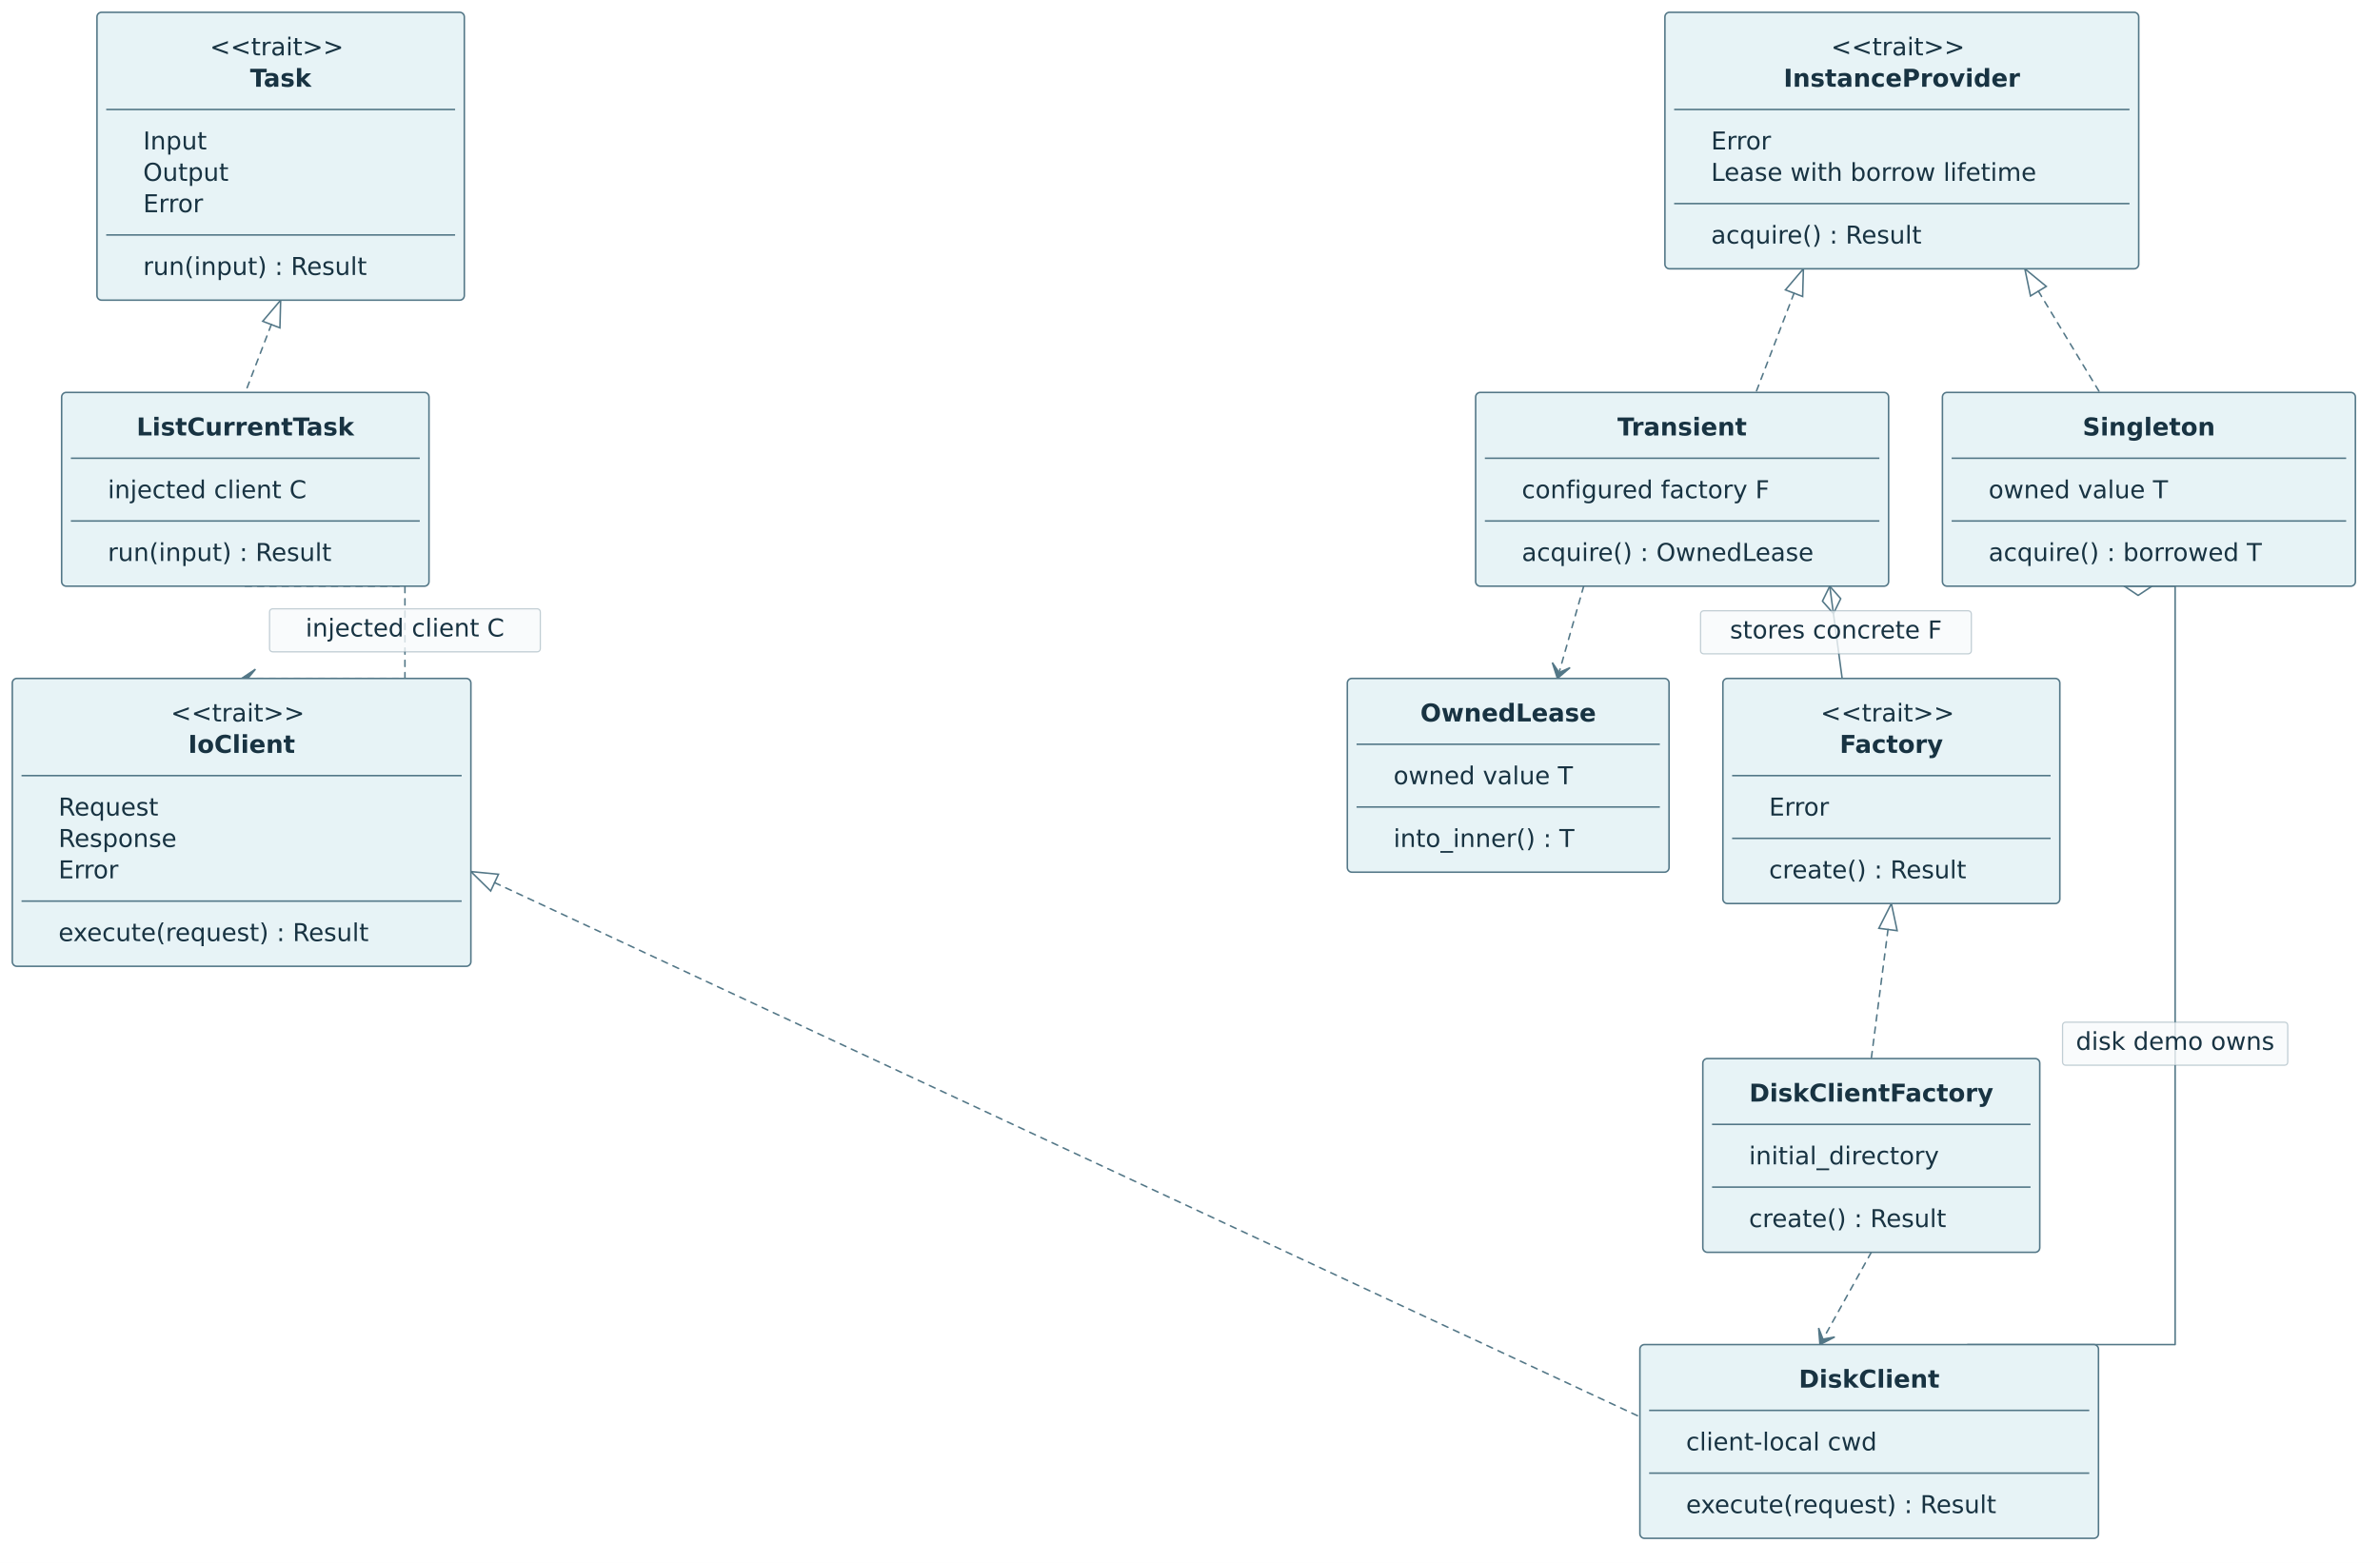
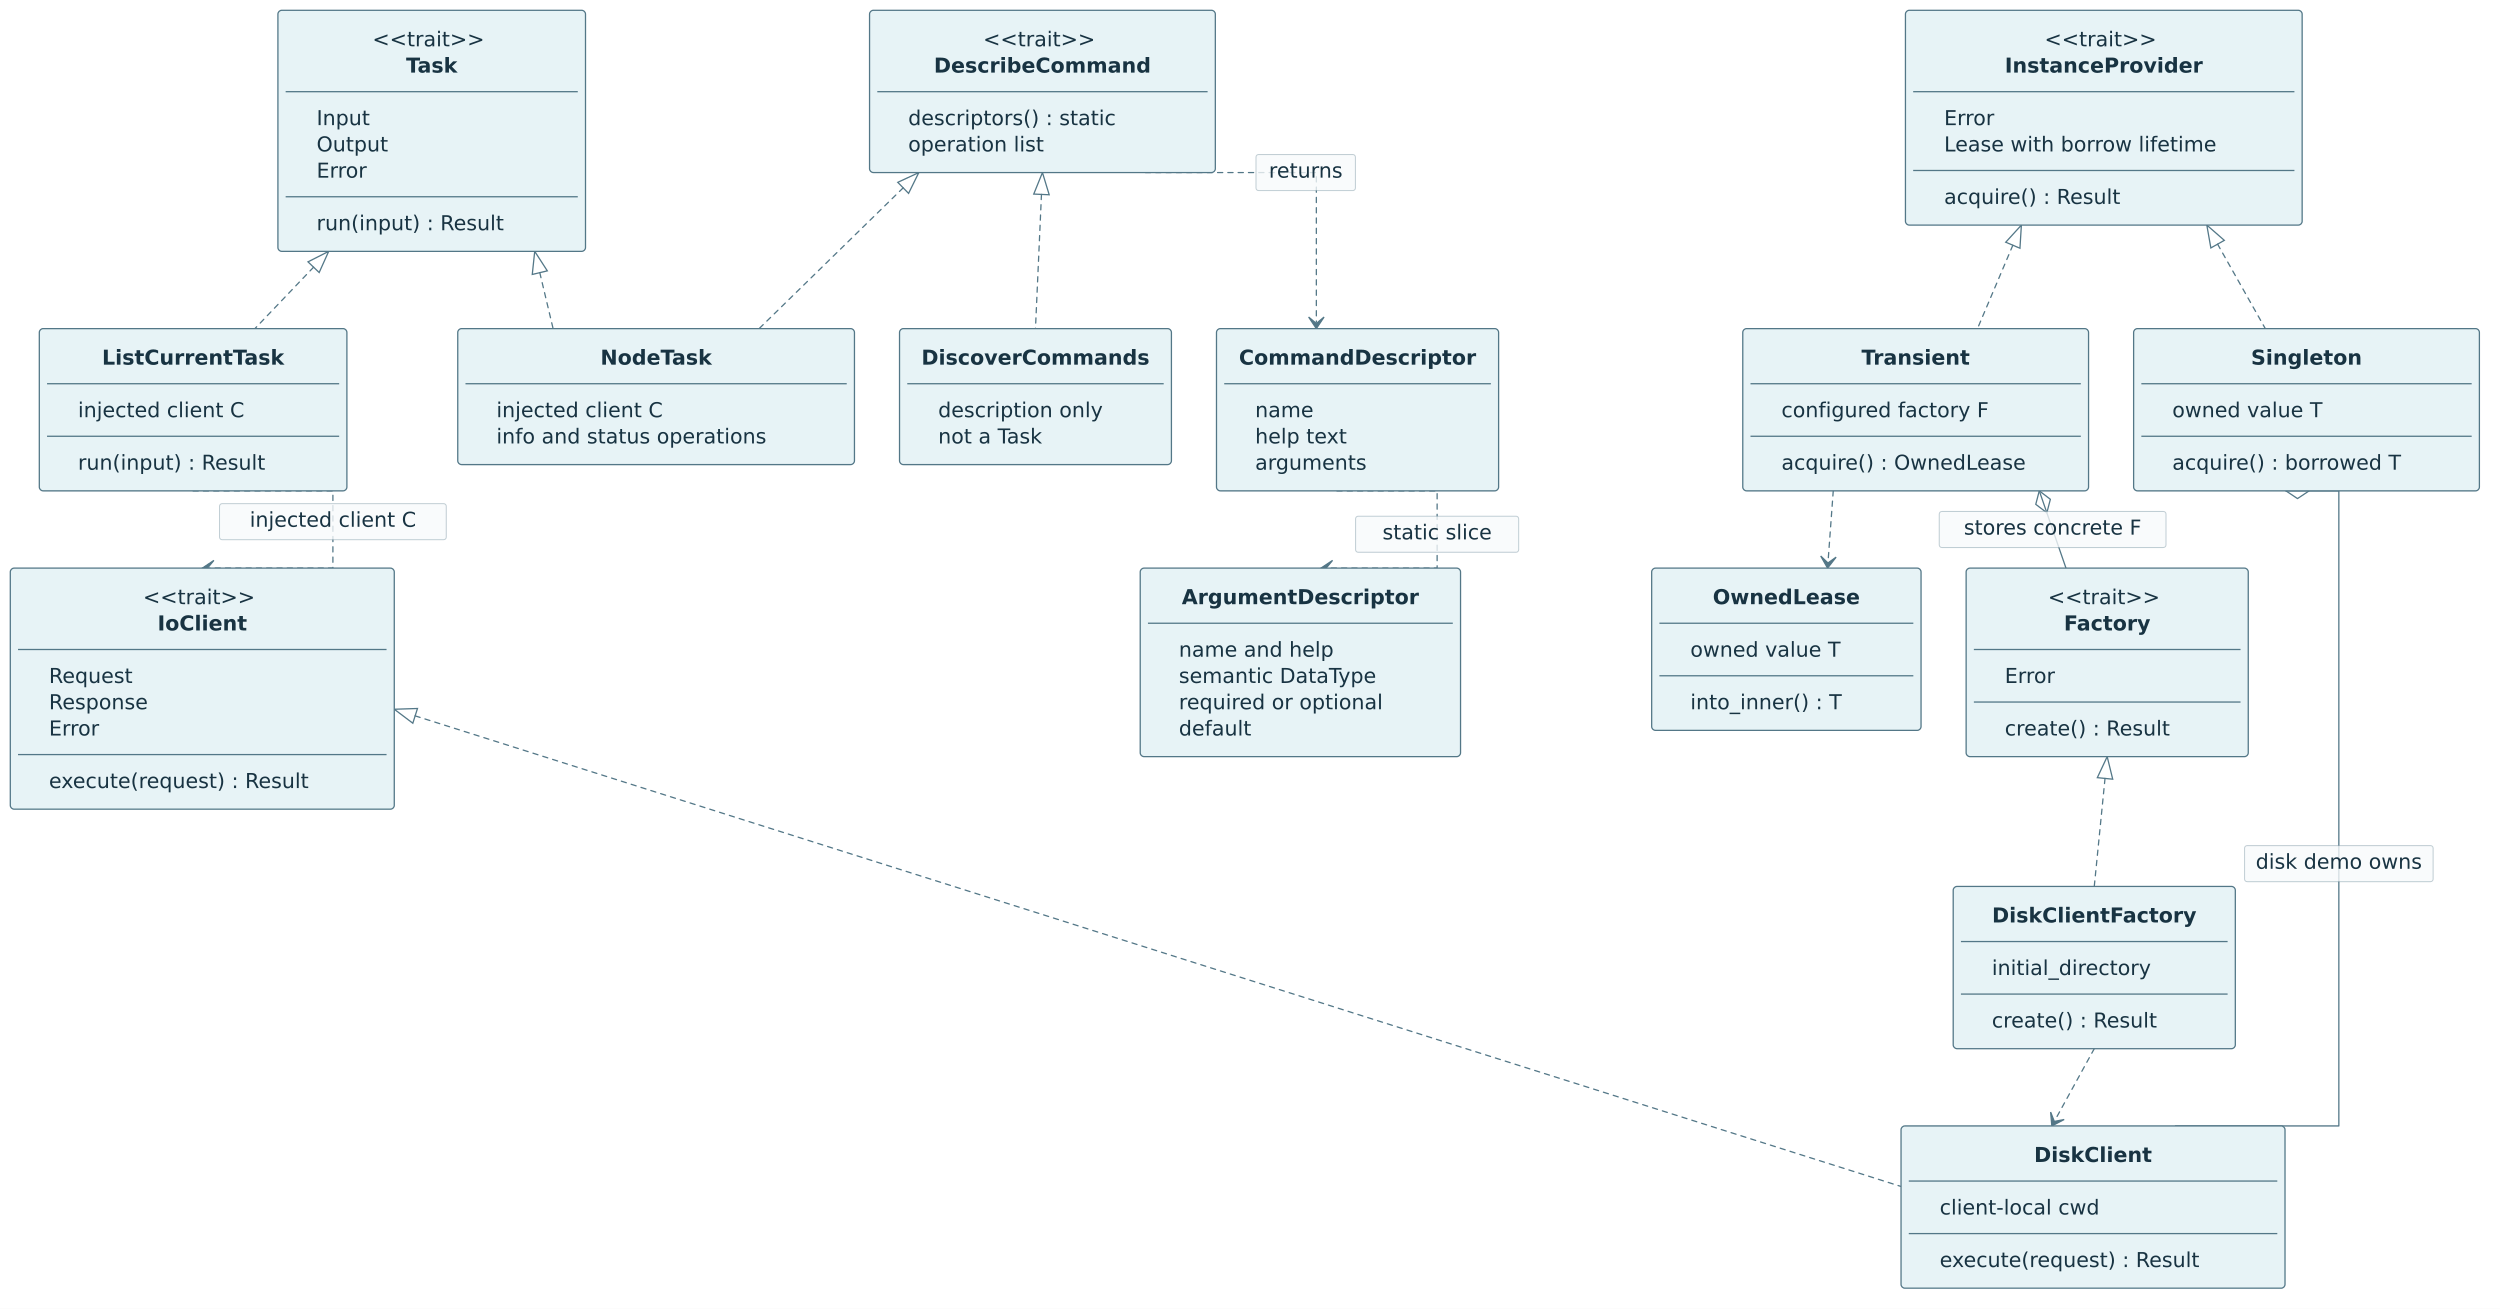
- <svg xmlns="http://www.w3.org/2000/svg" width="1547.579" height="1016.4" viewBox="0 0 1547.579 1016.4">
-   <rect x="0" y="0" width="1547.579" height="1016.4" fill="#ffffff" />
+ <svg xmlns="http://www.w3.org/2000/svg" width="1941.488" height="1016.4" viewBox="0 0 1941.488 1016.4">
+   <rect x="0" y="0" width="1941.488" height="1016.4" fill="#ffffff" />
  <defs>
    <marker id="arrow-0" viewBox="0 0 10 10" refX="5" refY="5" markerUnits="userSpaceOnUse" markerWidth="8" markerHeight="8" orient="auto">
      <path d="M 0 0 L 10 5 L 0 10 z" fill="#537787" stroke="#537787" stroke-width="1" stroke-dasharray="1,0" />
    </marker>
    <marker id="arrow-start-0" viewBox="0 0 10 10" refX="4.5" refY="5" markerUnits="userSpaceOnUse" markerWidth="8" markerHeight="8" orient="auto">
      <path d="M 0 5 L 10 10 L 10 0 z" fill="#537787" stroke="#537787" stroke-width="1" stroke-dasharray="1,0" />
    </marker>
    <marker id="arrow-class-open-0" viewBox="0 0 20 14" refX="1" refY="7" markerUnits="userSpaceOnUse" markerWidth="20" markerHeight="14" orient="auto">
      <path d="M 1 7 L 18 13 V 1 Z" fill="none" stroke="#537787" stroke-width="1" stroke-dasharray="1,0" />
    </marker>
    <marker id="arrow-class-open-start-0" viewBox="0 0 20 14" refX="18" refY="7" markerUnits="userSpaceOnUse" markerWidth="20" markerHeight="14" orient="auto">
      <path d="M 1 7 L 18 13 V 1 Z" fill="none" stroke="#537787" stroke-width="1" stroke-dasharray="1,0" />
    </marker>
    <marker id="arrow-class-dep-0" viewBox="0 0 20 14" refX="13" refY="7" markerUnits="userSpaceOnUse" markerWidth="20" markerHeight="14" orient="auto">
      <path d="M 18 7 L 9 13 L 14 7 L 9 1 Z" fill="#537787" stroke="#537787" stroke-width="1" stroke-dasharray="1,0" />
    </marker>
    <marker id="arrow-class-dep-start-0" viewBox="0 0 20 14" refX="6" refY="7" markerUnits="userSpaceOnUse" markerWidth="20" markerHeight="14" orient="auto">
      <path d="M 5 7 L 9 13 L 1 7 L 9 1 Z" fill="#537787" stroke="#537787" stroke-width="1" stroke-dasharray="1,0" />
    </marker>
  </defs>
-   <path id="edge-0" class="edgePath" data-edge-id="edge-0" d="M 1227.663,604.459 L 1216.796,688.400" fill="none" stroke="#537787" stroke-width="1" marker-start="url(#arrow-class-open-start-0)" stroke-dasharray="4 4" stroke-linecap="round" stroke-linejoin="round" />
-   <path id="edge-1" class="edgePath" data-edge-id="edge-1" d="M 1216.796,814.400 L 1185.859,870.030" fill="none" stroke="#537787" stroke-width="1" marker-end="url(#arrow-class-dep-0)" stroke-dasharray="4 4" stroke-linecap="round" stroke-linejoin="round" />
-   <path id="edge-2" class="edgePath" data-edge-id="edge-2" d="M 1325.448,189.343 L 1365.314,255.200" fill="none" stroke="#537787" stroke-width="1" marker-start="url(#arrow-class-open-start-0)" stroke-dasharray="4 4" stroke-linecap="round" stroke-linejoin="round" />
-   <path id="edge-3" class="edgePath" data-edge-id="edge-3" d="M 1166.553,190.671 L 1141.783,255.200" fill="none" stroke="#537787" stroke-width="1" marker-start="url(#arrow-class-open-start-0)" stroke-dasharray="4 4" stroke-linecap="round" stroke-linejoin="round" />
-   <path id="edge-4" class="edgePath" data-edge-id="edge-4" d="M 1189.783,381.200 L 1197.845,441.200" fill="none" stroke="#537787" stroke-width="1" stroke-linecap="round" stroke-linejoin="round" />
-   <g transform="translate(1189.78 381.20) rotate(82.35)">
+   <path id="edge-0" class="edgePath" data-edge-id="edge-0" d="M 1634.748,604.516 L 1626.399,688.400" fill="none" stroke="#537787" stroke-width="1" marker-start="url(#arrow-class-open-start-0)" stroke-dasharray="4 4" stroke-linecap="round" stroke-linejoin="round" />
+   <path id="edge-1" class="edgePath" data-edge-id="edge-1" d="M 1626.399,814.400 L 1595.846,870.018" fill="none" stroke="#537787" stroke-width="1" marker-end="url(#arrow-class-dep-0)" stroke-dasharray="4 4" stroke-linecap="round" stroke-linejoin="round" />
+   <path id="edge-2" class="edgePath" data-edge-id="edge-2" d="M 1722.161,189.601 L 1759.223,255.200" fill="none" stroke="#537787" stroke-width="1" marker-start="url(#arrow-class-open-start-0)" stroke-dasharray="4 4" stroke-linecap="round" stroke-linejoin="round" />
+   <path id="edge-3" class="edgePath" data-edge-id="edge-3" d="M 1563.160,190.450 L 1535.692,255.200" fill="none" stroke="#537787" stroke-width="1" marker-start="url(#arrow-class-open-start-0)" stroke-dasharray="4 4" stroke-linecap="round" stroke-linejoin="round" />
+   <path id="edge-4" class="edgePath" data-edge-id="edge-4" d="M 1583.692,381.200 L 1604.432,441.200" fill="none" stroke="#537787" stroke-width="1" stroke-linecap="round" stroke-linejoin="round" />
+   <g transform="translate(1583.69 381.20) rotate(70.93)">
    <polygon points="0,0 9,6 18,0 9,-6" fill="none" stroke="#537787" stroke-width="1" stroke-linejoin="round" stroke-linecap="round" />
  </g>
-   <rect data-edge-id="edge-4" data-label-kind="center" x="1105.77" y="397.20" width="176.09" height="28.00" rx="2" ry="2" fill="rgba(248,250,252, 0.92)" fill-opacity="0.85" stroke="#537787" stroke-opacity="0.35" stroke-width="0.8" />
+   <rect data-edge-id="edge-4" data-label-kind="center" x="1506.02" y="397.20" width="176.09" height="28.00" rx="2" ry="2" fill="rgba(248,250,252, 0.92)" fill-opacity="0.85" stroke="#537787" stroke-opacity="0.35" stroke-width="0.8" />
  <g class="edgeLabel" data-edge-id="edge-4" data-label-kind="center">
-     <text x="1193.81" y="415.20" text-anchor="middle" font-family="DejaVu Sans" font-size="16" fill="#183342">
-       <tspan x="1193.81" dy="0.00">stores concrete F</tspan>
-     </text>
-   </g>
-   <path id="edge-5" class="edgePath" data-edge-id="edge-5" d="M 1029.783,381.200 L 1014.066,436.391" fill="none" stroke="#537787" stroke-width="1" marker-end="url(#arrow-class-dep-0)" stroke-dasharray="4 4" stroke-linecap="round" stroke-linejoin="round" />
-   <path id="edge-6" class="edgePath" data-edge-id="edge-6" d="M 321.600,573.987 L 1066.332,921.400" fill="none" stroke="#537787" stroke-width="1" marker-start="url(#arrow-class-open-start-0)" stroke-dasharray="4 4" stroke-linecap="round" stroke-linejoin="round" />
-   <path id="edge-7" class="edgePath" data-edge-id="edge-7" d="M 176.414,211.075 L 159.512,255.200" fill="none" stroke="#537787" stroke-width="1" marker-start="url(#arrow-class-open-start-0)" stroke-dasharray="4 4" stroke-linecap="round" stroke-linejoin="round" />
-   <path id="edge-8" class="edgePath" data-edge-id="edge-8" d="M 159.512,381.200 L 263.305,381.200 L 263.305,441.200 L 162.097,441.200" fill="none" stroke="#537787" stroke-width="1" marker-end="url(#arrow-class-dep-0)" stroke-dasharray="4 4" stroke-linecap="round" stroke-linejoin="round" />
-   <rect data-edge-id="edge-8" data-label-kind="center" x="175.26" y="395.91" width="176.09" height="28.00" rx="2" ry="2" fill="rgba(248,250,252, 0.92)" fill-opacity="0.85" stroke="#537787" stroke-opacity="0.35" stroke-width="0.8" />
+     <text x="1594.06" y="415.20" text-anchor="middle" font-family="DejaVu Sans" font-size="16" fill="#183342">
+       <tspan x="1594.06" dy="0.00">stores concrete F</tspan>
+     </text>
+   </g>
+   <path id="edge-5" class="edgePath" data-edge-id="edge-5" d="M 1423.692,381.200 L 1419.650,436.213" fill="none" stroke="#537787" stroke-width="1" marker-end="url(#arrow-class-dep-0)" stroke-dasharray="4 4" stroke-linecap="round" stroke-linejoin="round" />
+   <path id="edge-6" class="edgePath" data-edge-id="edge-6" d="M 322.401,555.933 L 1476.342,921.400" fill="none" stroke="#537787" stroke-width="1" marker-start="url(#arrow-class-open-start-0)" stroke-dasharray="4 4" stroke-linecap="round" stroke-linejoin="round" />
+   <path id="edge-7" class="edgePath" data-edge-id="edge-7" d="M 243.522,207.494 L 197.964,255.200" fill="none" stroke="#537787" stroke-width="1" marker-start="url(#arrow-class-open-start-0)" stroke-dasharray="4 4" stroke-linecap="round" stroke-linejoin="round" />
+   <path id="edge-8" class="edgePath" data-edge-id="edge-8" d="M 149.964,381.200 L 258.531,381.200 L 258.531,441.200 L 162.097,441.200" fill="none" stroke="#537787" stroke-width="1" marker-end="url(#arrow-class-dep-0)" stroke-dasharray="4 4" stroke-linecap="round" stroke-linejoin="round" />
+   <rect data-edge-id="edge-8" data-label-kind="center" x="170.48" y="391.13" width="176.09" height="28.00" rx="2" ry="2" fill="rgba(248,250,252, 0.92)" fill-opacity="0.85" stroke="#537787" stroke-opacity="0.35" stroke-width="0.8" />
  <g class="edgeLabel" data-edge-id="edge-8" data-label-kind="center">
-     <text x="263.30" y="413.91" text-anchor="middle" font-family="DejaVu Sans" font-size="16" fill="#183342">
-       <tspan x="263.30" dy="0.00">injected client C</tspan>
-     </text>
-   </g>
-   <path id="edge-9" class="edgePath" data-edge-id="edge-9" d="M 1381.314,381.200 L 1414.371,381.200 L 1414.371,874.400 L 1279.429,874.400" fill="none" stroke="#537787" stroke-width="1" stroke-linecap="round" stroke-linejoin="round" />
-   <g transform="translate(1381.31 381.20) rotate(0.00)">
+     <text x="258.53" y="409.13" text-anchor="middle" font-family="DejaVu Sans" font-size="16" fill="#183342">
+       <tspan x="258.53" dy="0.00">injected client C</tspan>
+     </text>
+   </g>
+   <path id="edge-9" class="edgePath" data-edge-id="edge-9" d="M 1775.223,381.200 L 1816.331,381.200 L 1816.331,874.400 L 1689.439,874.400" fill="none" stroke="#537787" stroke-width="1" stroke-linecap="round" stroke-linejoin="round" />
+   <g transform="translate(1775.22 381.20) rotate(0.00)">
    <polygon points="0,0 9,6 18,0 9,-6" fill="none" stroke="#537787" stroke-width="1" stroke-linejoin="round" stroke-linecap="round" />
  </g>
-   <rect data-edge-id="edge-9" data-label-kind="center" x="1341.16" y="664.74" width="146.43" height="28.00" rx="2" ry="2" fill="rgba(248,250,252, 0.92)" fill-opacity="0.85" stroke="#537787" stroke-opacity="0.35" stroke-width="0.8" />
+   <rect data-edge-id="edge-9" data-label-kind="center" x="1743.12" y="656.69" width="146.43" height="28.00" rx="2" ry="2" fill="rgba(248,250,252, 0.92)" fill-opacity="0.85" stroke="#537787" stroke-opacity="0.35" stroke-width="0.8" />
  <g class="edgeLabel" data-edge-id="edge-9" data-label-kind="center">
-     <text x="1414.37" y="682.74" text-anchor="middle" font-family="DejaVu Sans" font-size="16" fill="#183342">
-       <tspan x="1414.37" dy="0.00">disk demo owns</tspan>
-     </text>
-   </g>
-   <rect x="1066.33" y="874.40" width="298.19" height="126.00" rx="3" ry="3" fill="#e7f3f6" stroke="#537787" stroke-width="1" stroke-linejoin="round" stroke-linecap="round" />
-   <line x1="1072.33" y1="917.20" x2="1358.53" y2="917.20" stroke="#537787" stroke-width="1.0" />
-   <line x1="1072.33" y1="958.00" x2="1358.53" y2="958.00" stroke="#537787" stroke-width="1.0" />
-   <text x="1215.43" y="902.40" text-anchor="middle" font-family="DejaVu Sans" font-size="16" fill="#183342">
-     <tspan x="1215.43" dy="0.00" font-weight="600">DiskClient</tspan>
-   </text>
-   <text x="1096.33" y="943.20" text-anchor="start" font-family="DejaVu Sans" font-size="16" fill="#183342">
-     <tspan x="1096.33" dy="0.00">client-local cwd</tspan>
-     <tspan x="1096.33" dy="40.80">execute(request) : Result</tspan>
-   </text>
-   <rect x="1107.25" y="688.40" width="219.09" height="126.00" rx="3" ry="3" fill="#e7f3f6" stroke="#537787" stroke-width="1" stroke-linejoin="round" stroke-linecap="round" />
-   <line x1="1113.25" y1="731.20" x2="1320.34" y2="731.20" stroke="#537787" stroke-width="1.0" />
-   <line x1="1113.25" y1="772.00" x2="1320.34" y2="772.00" stroke="#537787" stroke-width="1.0" />
-   <text x="1216.80" y="716.40" text-anchor="middle" font-family="DejaVu Sans" font-size="16" fill="#183342">
-     <tspan x="1216.80" dy="0.00" font-weight="600">DiskClientFactory</tspan>
-   </text>
-   <text x="1137.25" y="757.20" text-anchor="start" font-family="DejaVu Sans" font-size="16" fill="#183342">
-     <tspan x="1137.25" dy="0.00">initial_directory</tspan>
-     <tspan x="1137.25" dy="40.80">create() : Result</tspan>
-   </text>
-   <rect x="1120.30" y="441.20" width="219.09" height="146.40" rx="3" ry="3" fill="#e7f3f6" stroke="#537787" stroke-width="1" stroke-linejoin="round" stroke-linecap="round" />
-   <line x1="1126.30" y1="504.40" x2="1333.39" y2="504.40" stroke="#537787" stroke-width="1.0" />
-   <line x1="1126.30" y1="545.20" x2="1333.39" y2="545.20" stroke="#537787" stroke-width="1.0" />
-   <text x="1229.85" y="469.20" text-anchor="middle" font-family="DejaVu Sans" font-size="16" fill="#183342">
-     <tspan x="1229.85" dy="0.00">&lt;&lt;trait&gt;&gt;</tspan>
-     <tspan x="1229.85" dy="20.40" font-weight="600">Factory</tspan>
-   </text>
-   <text x="1150.30" y="530.40" text-anchor="start" font-family="DejaVu Sans" font-size="16" fill="#183342">
-     <tspan x="1150.30" dy="0.00">Error</tspan>
-     <tspan x="1150.30" dy="40.80">create() : Result</tspan>
-   </text>
-   <rect x="1082.60" y="8.00" width="308.08" height="166.80" rx="3" ry="3" fill="#e7f3f6" stroke="#537787" stroke-width="1" stroke-linejoin="round" stroke-linecap="round" />
-   <line x1="1088.60" y1="71.20" x2="1384.69" y2="71.20" stroke="#537787" stroke-width="1.0" />
-   <line x1="1088.60" y1="132.40" x2="1384.69" y2="132.40" stroke="#537787" stroke-width="1.0" />
-   <text x="1236.65" y="36.00" text-anchor="middle" font-family="DejaVu Sans" font-size="16" fill="#183342">
-     <tspan x="1236.65" dy="0.00">&lt;&lt;trait&gt;&gt;</tspan>
-     <tspan x="1236.65" dy="20.40" font-weight="600">InstanceProvider</tspan>
-   </text>
-   <text x="1112.60" y="97.20" text-anchor="start" font-family="DejaVu Sans" font-size="16" fill="#183342">
-     <tspan x="1112.60" dy="0.00">Error</tspan>
-     <tspan x="1112.60" dy="20.40">Lease with borrow lifetime</tspan>
-     <tspan x="1112.60" dy="40.80">acquire() : Result</tspan>
+     <text x="1816.33" y="674.69" text-anchor="middle" font-family="DejaVu Sans" font-size="16" fill="#183342">
+       <tspan x="1816.33" dy="0.00">disk demo owns</tspan>
+     </text>
+   </g>
+   <path id="edge-10" class="edgePath" data-edge-id="edge-10" d="M 419.196,211.739 L 429.532,255.200" fill="none" stroke="#537787" stroke-width="1" marker-start="url(#arrow-class-open-start-0)" stroke-dasharray="4 4" stroke-linecap="round" stroke-linejoin="round" />
+   <path id="edge-11" class="edgePath" data-edge-id="edge-11" d="M 701.396,145.882 L 589.532,255.200" fill="none" stroke="#537787" stroke-width="1" marker-start="url(#arrow-class-open-start-0)" stroke-dasharray="4 4" stroke-linecap="round" stroke-linejoin="round" />
+   <path id="edge-12" class="edgePath" data-edge-id="edge-12" d="M 808.797,150.983 L 804.147,255.200" fill="none" stroke="#537787" stroke-width="1" marker-start="url(#arrow-class-open-start-0)" stroke-dasharray="4 4" stroke-linecap="round" stroke-linejoin="round" />
+   <path id="edge-13" class="edgePath" data-edge-id="edge-13" d="M 889.555,134.000 L 1022.267,134.000 L 1022.267,250.200" fill="none" stroke="#537787" stroke-width="1" marker-end="url(#arrow-class-dep-0)" stroke-dasharray="4 4" stroke-linecap="round" stroke-linejoin="round" />
+   <rect data-edge-id="edge-13" data-label-kind="center" x="975.40" y="120.00" width="77.21" height="28.00" rx="2" ry="2" fill="rgba(248,250,252, 0.92)" fill-opacity="0.85" stroke="#537787" stroke-opacity="0.35" stroke-width="0.8" />
+   <g class="edgeLabel" data-edge-id="edge-13" data-label-kind="center">
+     <text x="1014.01" y="138.00" text-anchor="middle" font-family="DejaVu Sans" font-size="16" fill="#183342">
+       <tspan x="1014.01" dy="0.00">returns</tspan>
+     </text>
+   </g>
+   <path id="edge-14" class="edgePath" data-edge-id="edge-14" d="M 1038.267,381.200 L 1116.065,381.200 L 1116.065,441.200 L 1030.863,441.200" fill="none" stroke="#537787" stroke-width="1" marker-end="url(#arrow-class-dep-0)" stroke-dasharray="4 4" stroke-linecap="round" stroke-linejoin="round" />
+   <rect data-edge-id="edge-14" data-label-kind="center" x="1052.74" y="400.90" width="126.65" height="28.00" rx="2" ry="2" fill="rgba(248,250,252, 0.92)" fill-opacity="0.85" stroke="#537787" stroke-opacity="0.35" stroke-width="0.8" />
+   <g class="edgeLabel" data-edge-id="edge-14" data-label-kind="center">
+     <text x="1116.07" y="418.90" text-anchor="middle" font-family="DejaVu Sans" font-size="16" fill="#183342">
+       <tspan x="1116.07" dy="0.00">static slice</tspan>
+     </text>
+   </g>
+   <rect x="885.49" y="441.20" width="248.76" height="146.40" rx="3" ry="3" fill="#e7f3f6" stroke="#537787" stroke-width="1" stroke-linejoin="round" stroke-linecap="round" />
+   <line x1="891.49" y1="484.00" x2="1128.24" y2="484.00" stroke="#537787" stroke-width="1.0" />
+   <text x="1009.86" y="469.20" text-anchor="middle" font-family="DejaVu Sans" font-size="16" fill="#183342">
+     <tspan x="1009.86" dy="0.00" font-weight="600">ArgumentDescriptor</tspan>
+   </text>
+   <text x="915.49" y="510.00" text-anchor="start" font-family="DejaVu Sans" font-size="16" fill="#183342">
+     <tspan x="915.49" dy="0.00">name and help</tspan>
+     <tspan x="915.49" dy="20.40">semantic DataType</tspan>
+     <tspan x="915.49" dy="20.40">required or optional</tspan>
+     <tspan x="915.49" dy="20.40">default</tspan>
+   </text>
+   <rect x="944.72" y="255.20" width="219.09" height="126.00" rx="3" ry="3" fill="#e7f3f6" stroke="#537787" stroke-width="1" stroke-linejoin="round" stroke-linecap="round" />
+   <line x1="950.72" y1="298.00" x2="1157.81" y2="298.00" stroke="#537787" stroke-width="1.0" />
+   <text x="1054.27" y="283.20" text-anchor="middle" font-family="DejaVu Sans" font-size="16" fill="#183342">
+     <tspan x="1054.27" dy="0.00" font-weight="600">CommandDescriptor</tspan>
+   </text>
+   <text x="974.72" y="324.00" text-anchor="start" font-family="DejaVu Sans" font-size="16" fill="#183342">
+     <tspan x="974.72" dy="0.00">name</tspan>
+     <tspan x="974.72" dy="20.40">help text</tspan>
+     <tspan x="974.72" dy="20.40">arguments</tspan>
+   </text>
+   <rect x="675.29" y="8.00" width="268.53" height="126.00" rx="3" ry="3" fill="#e7f3f6" stroke="#537787" stroke-width="1" stroke-linejoin="round" stroke-linecap="round" />
+   <line x1="681.29" y1="71.20" x2="937.82" y2="71.20" stroke="#537787" stroke-width="1.0" />
+   <text x="809.55" y="36.00" text-anchor="middle" font-family="DejaVu Sans" font-size="16" fill="#183342">
+     <tspan x="809.55" dy="0.00">&lt;&lt;trait&gt;&gt;</tspan>
+     <tspan x="809.55" dy="20.40" font-weight="600">DescribeCommand</tspan>
+   </text>
+   <text x="705.29" y="97.20" text-anchor="start" font-family="DejaVu Sans" font-size="16" fill="#183342">
+     <tspan x="705.29" dy="0.00">descriptors() : static</tspan>
+     <tspan x="705.29" dy="20.40">operation list</tspan>
+   </text>
+   <rect x="698.57" y="255.20" width="211.15" height="105.60" rx="3" ry="3" fill="#e7f3f6" stroke="#537787" stroke-width="1" stroke-linejoin="round" stroke-linecap="round" />
+   <line x1="704.57" y1="298.00" x2="903.72" y2="298.00" stroke="#537787" stroke-width="1.0" />
+   <text x="804.15" y="283.20" text-anchor="middle" font-family="DejaVu Sans" font-size="16" fill="#183342">
+     <tspan x="804.15" dy="0.00" font-weight="600">DiscoverCommands</tspan>
+   </text>
+   <text x="728.57" y="324.00" text-anchor="start" font-family="DejaVu Sans" font-size="16" fill="#183342">
+     <tspan x="728.57" dy="0.00">description only</tspan>
+     <tspan x="728.57" dy="20.40">not a Task</tspan>
+   </text>
+   <rect x="1476.34" y="874.40" width="298.19" height="126.00" rx="3" ry="3" fill="#e7f3f6" stroke="#537787" stroke-width="1" stroke-linejoin="round" stroke-linecap="round" />
+   <line x1="1482.34" y1="917.20" x2="1768.54" y2="917.20" stroke="#537787" stroke-width="1.0" />
+   <line x1="1482.34" y1="958.00" x2="1768.54" y2="958.00" stroke="#537787" stroke-width="1.0" />
+   <text x="1625.44" y="902.40" text-anchor="middle" font-family="DejaVu Sans" font-size="16" fill="#183342">
+     <tspan x="1625.44" dy="0.00" font-weight="600">DiskClient</tspan>
+   </text>
+   <text x="1506.34" y="943.20" text-anchor="start" font-family="DejaVu Sans" font-size="16" fill="#183342">
+     <tspan x="1506.34" dy="0.00">client-local cwd</tspan>
+     <tspan x="1506.34" dy="40.80">execute(request) : Result</tspan>
+   </text>
+   <rect x="1516.85" y="688.40" width="219.09" height="126.00" rx="3" ry="3" fill="#e7f3f6" stroke="#537787" stroke-width="1" stroke-linejoin="round" stroke-linecap="round" />
+   <line x1="1522.85" y1="731.20" x2="1729.95" y2="731.20" stroke="#537787" stroke-width="1.0" />
+   <line x1="1522.85" y1="772.00" x2="1729.95" y2="772.00" stroke="#537787" stroke-width="1.0" />
+   <text x="1626.40" y="716.40" text-anchor="middle" font-family="DejaVu Sans" font-size="16" fill="#183342">
+     <tspan x="1626.40" dy="0.00" font-weight="600">DiskClientFactory</tspan>
+   </text>
+   <text x="1546.85" y="757.20" text-anchor="start" font-family="DejaVu Sans" font-size="16" fill="#183342">
+     <tspan x="1546.85" dy="0.00">initial_directory</tspan>
+     <tspan x="1546.85" dy="40.80">create() : Result</tspan>
+   </text>
+   <rect x="1526.89" y="441.20" width="219.09" height="146.40" rx="3" ry="3" fill="#e7f3f6" stroke="#537787" stroke-width="1" stroke-linejoin="round" stroke-linecap="round" />
+   <line x1="1532.89" y1="504.40" x2="1739.98" y2="504.40" stroke="#537787" stroke-width="1.0" />
+   <line x1="1532.89" y1="545.20" x2="1739.98" y2="545.20" stroke="#537787" stroke-width="1.0" />
+   <text x="1636.43" y="469.20" text-anchor="middle" font-family="DejaVu Sans" font-size="16" fill="#183342">
+     <tspan x="1636.43" dy="0.00">&lt;&lt;trait&gt;&gt;</tspan>
+     <tspan x="1636.43" dy="20.40" font-weight="600">Factory</tspan>
+   </text>
+   <text x="1556.89" y="530.40" text-anchor="start" font-family="DejaVu Sans" font-size="16" fill="#183342">
+     <tspan x="1556.89" dy="0.00">Error</tspan>
+     <tspan x="1556.89" dy="40.80">create() : Result</tspan>
+   </text>
+   <rect x="1479.76" y="8.00" width="308.08" height="166.80" rx="3" ry="3" fill="#e7f3f6" stroke="#537787" stroke-width="1" stroke-linejoin="round" stroke-linecap="round" />
+   <line x1="1485.76" y1="71.20" x2="1781.84" y2="71.20" stroke="#537787" stroke-width="1.0" />
+   <line x1="1485.76" y1="132.40" x2="1781.84" y2="132.40" stroke="#537787" stroke-width="1.0" />
+   <text x="1633.80" y="36.00" text-anchor="middle" font-family="DejaVu Sans" font-size="16" fill="#183342">
+     <tspan x="1633.80" dy="0.00">&lt;&lt;trait&gt;&gt;</tspan>
+     <tspan x="1633.80" dy="20.40" font-weight="600">InstanceProvider</tspan>
+   </text>
+   <text x="1509.76" y="97.20" text-anchor="start" font-family="DejaVu Sans" font-size="16" fill="#183342">
+     <tspan x="1509.76" dy="0.00">Error</tspan>
+     <tspan x="1509.76" dy="20.40">Lease with borrow lifetime</tspan>
+     <tspan x="1509.76" dy="40.80">acquire() : Result</tspan>
  </text>
  <rect x="8.00" y="441.20" width="298.19" height="187.20" rx="3" ry="3" fill="#e7f3f6" stroke="#537787" stroke-width="1" stroke-linejoin="round" stroke-linecap="round" />
  <line x1="14.00" y1="504.40" x2="300.19" y2="504.40" stroke="#537787" stroke-width="1.0" />
  <line x1="14.00" y1="586.00" x2="300.19" y2="586.00" stroke="#537787" stroke-width="1.0" />
  <text x="157.10" y="469.20" text-anchor="middle" font-family="DejaVu Sans" font-size="16" fill="#183342">
    <tspan x="157.10" dy="0.00">&lt;&lt;trait&gt;&gt;</tspan>
    <tspan x="157.10" dy="20.40" font-weight="600">IoClient</tspan>
  </text>
  <text x="38.00" y="530.40" text-anchor="start" font-family="DejaVu Sans" font-size="16" fill="#183342">
    <tspan x="38.00" dy="0.00">Request</tspan>
    <tspan x="38.00" dy="20.40">Response</tspan>
    <tspan x="38.00" dy="20.40">Error</tspan>
    <tspan x="38.00" dy="40.80">execute(request) : Result</tspan>
  </text>
-   <rect x="40.08" y="255.20" width="238.87" height="126.00" rx="3" ry="3" fill="#e7f3f6" stroke="#537787" stroke-width="1" stroke-linejoin="round" stroke-linecap="round" />
-   <line x1="46.08" y1="298.00" x2="272.95" y2="298.00" stroke="#537787" stroke-width="1.0" />
-   <line x1="46.08" y1="338.80" x2="272.95" y2="338.80" stroke="#537787" stroke-width="1.0" />
-   <text x="159.51" y="283.20" text-anchor="middle" font-family="DejaVu Sans" font-size="16" fill="#183342">
-     <tspan x="159.51" dy="0.00" font-weight="600">ListCurrentTask</tspan>
-   </text>
-   <text x="70.08" y="324.00" text-anchor="start" font-family="DejaVu Sans" font-size="16" fill="#183342">
-     <tspan x="70.08" dy="0.00">injected client C</tspan>
-     <tspan x="70.08" dy="40.80">run(input) : Result</tspan>
-   </text>
-   <rect x="876.09" y="441.20" width="209.20" height="126.00" rx="3" ry="3" fill="#e7f3f6" stroke="#537787" stroke-width="1" stroke-linejoin="round" stroke-linecap="round" />
-   <line x1="882.09" y1="484.00" x2="1079.30" y2="484.00" stroke="#537787" stroke-width="1.0" />
-   <line x1="882.09" y1="524.80" x2="1079.30" y2="524.80" stroke="#537787" stroke-width="1.0" />
-   <text x="980.70" y="469.20" text-anchor="middle" font-family="DejaVu Sans" font-size="16" fill="#183342">
-     <tspan x="980.70" dy="0.00" font-weight="600">OwnedLease</tspan>
-   </text>
-   <text x="906.09" y="510.00" text-anchor="start" font-family="DejaVu Sans" font-size="16" fill="#183342">
-     <tspan x="906.09" dy="0.00">owned value T</tspan>
-     <tspan x="906.09" dy="40.80">into_inner() : T</tspan>
-   </text>
-   <rect x="1263.05" y="255.20" width="268.53" height="126.00" rx="3" ry="3" fill="#e7f3f6" stroke="#537787" stroke-width="1" stroke-linejoin="round" stroke-linecap="round" />
-   <line x1="1269.05" y1="298.00" x2="1525.58" y2="298.00" stroke="#537787" stroke-width="1.0" />
-   <line x1="1269.05" y1="338.80" x2="1525.58" y2="338.80" stroke="#537787" stroke-width="1.0" />
-   <text x="1397.31" y="283.20" text-anchor="middle" font-family="DejaVu Sans" font-size="16" fill="#183342">
-     <tspan x="1397.31" dy="0.00" font-weight="600">Singleton</tspan>
-   </text>
-   <text x="1293.05" y="324.00" text-anchor="start" font-family="DejaVu Sans" font-size="16" fill="#183342">
-     <tspan x="1293.05" dy="0.00">owned value T</tspan>
-     <tspan x="1293.05" dy="40.80">acquire() : borrowed T</tspan>
-   </text>
-   <rect x="63.06" y="8.00" width="238.87" height="187.20" rx="3" ry="3" fill="#e7f3f6" stroke="#537787" stroke-width="1" stroke-linejoin="round" stroke-linecap="round" />
-   <line x1="69.06" y1="71.20" x2="295.93" y2="71.20" stroke="#537787" stroke-width="1.0" />
-   <line x1="69.06" y1="152.80" x2="295.93" y2="152.80" stroke="#537787" stroke-width="1.0" />
-   <text x="182.50" y="36.00" text-anchor="middle" font-family="DejaVu Sans" font-size="16" fill="#183342">
-     <tspan x="182.50" dy="0.00">&lt;&lt;trait&gt;&gt;</tspan>
-     <tspan x="182.50" dy="20.40" font-weight="600">Task</tspan>
-   </text>
-   <text x="93.06" y="97.20" text-anchor="start" font-family="DejaVu Sans" font-size="16" fill="#183342">
-     <tspan x="93.06" dy="0.00">Input</tspan>
-     <tspan x="93.06" dy="20.40">Output</tspan>
-     <tspan x="93.06" dy="20.40">Error</tspan>
-     <tspan x="93.06" dy="40.80">run(input) : Result</tspan>
-   </text>
-   <rect x="959.52" y="255.20" width="268.53" height="126.00" rx="3" ry="3" fill="#e7f3f6" stroke="#537787" stroke-width="1" stroke-linejoin="round" stroke-linecap="round" />
-   <line x1="965.52" y1="298.00" x2="1222.05" y2="298.00" stroke="#537787" stroke-width="1.0" />
-   <line x1="965.52" y1="338.80" x2="1222.05" y2="338.80" stroke="#537787" stroke-width="1.0" />
-   <text x="1093.78" y="283.20" text-anchor="middle" font-family="DejaVu Sans" font-size="16" fill="#183342">
-     <tspan x="1093.78" dy="0.00" font-weight="600">Transient</tspan>
-   </text>
-   <text x="989.52" y="324.00" text-anchor="start" font-family="DejaVu Sans" font-size="16" fill="#183342">
-     <tspan x="989.52" dy="0.00">configured factory F</tspan>
-     <tspan x="989.52" dy="40.80">acquire() : OwnedLease</tspan>
+   <rect x="30.53" y="255.20" width="238.87" height="126.00" rx="3" ry="3" fill="#e7f3f6" stroke="#537787" stroke-width="1" stroke-linejoin="round" stroke-linecap="round" />
+   <line x1="36.53" y1="298.00" x2="263.40" y2="298.00" stroke="#537787" stroke-width="1.0" />
+   <line x1="36.53" y1="338.80" x2="263.40" y2="338.80" stroke="#537787" stroke-width="1.0" />
+   <text x="149.96" y="283.20" text-anchor="middle" font-family="DejaVu Sans" font-size="16" fill="#183342">
+     <tspan x="149.96" dy="0.00" font-weight="600">ListCurrentTask</tspan>
+   </text>
+   <text x="60.53" y="324.00" text-anchor="start" font-family="DejaVu Sans" font-size="16" fill="#183342">
+     <tspan x="60.53" dy="0.00">injected client C</tspan>
+     <tspan x="60.53" dy="40.80">run(input) : Result</tspan>
+   </text>
+   <rect x="355.49" y="255.20" width="308.08" height="105.60" rx="3" ry="3" fill="#e7f3f6" stroke="#537787" stroke-width="1" stroke-linejoin="round" stroke-linecap="round" />
+   <line x1="361.49" y1="298.00" x2="657.57" y2="298.00" stroke="#537787" stroke-width="1.0" />
+   <text x="509.53" y="283.20" text-anchor="middle" font-family="DejaVu Sans" font-size="16" fill="#183342">
+     <tspan x="509.53" dy="0.00" font-weight="600">NodeTask</tspan>
+   </text>
+   <text x="385.49" y="324.00" text-anchor="start" font-family="DejaVu Sans" font-size="16" fill="#183342">
+     <tspan x="385.49" dy="0.00">injected client C</tspan>
+     <tspan x="385.49" dy="20.40">info and status operations</tspan>
+   </text>
+   <rect x="1282.68" y="441.20" width="209.20" height="126.00" rx="3" ry="3" fill="#e7f3f6" stroke="#537787" stroke-width="1" stroke-linejoin="round" stroke-linecap="round" />
+   <line x1="1288.68" y1="484.00" x2="1485.89" y2="484.00" stroke="#537787" stroke-width="1.0" />
+   <line x1="1288.68" y1="524.80" x2="1485.89" y2="524.80" stroke="#537787" stroke-width="1.0" />
+   <text x="1387.28" y="469.20" text-anchor="middle" font-family="DejaVu Sans" font-size="16" fill="#183342">
+     <tspan x="1387.28" dy="0.00" font-weight="600">OwnedLease</tspan>
+   </text>
+   <text x="1312.68" y="510.00" text-anchor="start" font-family="DejaVu Sans" font-size="16" fill="#183342">
+     <tspan x="1312.68" dy="0.00">owned value T</tspan>
+     <tspan x="1312.68" dy="40.80">into_inner() : T</tspan>
+   </text>
+   <rect x="1656.96" y="255.20" width="268.53" height="126.00" rx="3" ry="3" fill="#e7f3f6" stroke="#537787" stroke-width="1" stroke-linejoin="round" stroke-linecap="round" />
+   <line x1="1662.96" y1="298.00" x2="1919.49" y2="298.00" stroke="#537787" stroke-width="1.0" />
+   <line x1="1662.96" y1="338.80" x2="1919.49" y2="338.80" stroke="#537787" stroke-width="1.0" />
+   <text x="1791.22" y="283.20" text-anchor="middle" font-family="DejaVu Sans" font-size="16" fill="#183342">
+     <tspan x="1791.22" dy="0.00" font-weight="600">Singleton</tspan>
+   </text>
+   <text x="1686.96" y="324.00" text-anchor="start" font-family="DejaVu Sans" font-size="16" fill="#183342">
+     <tspan x="1686.96" dy="0.00">owned value T</tspan>
+     <tspan x="1686.96" dy="40.80">acquire() : borrowed T</tspan>
+   </text>
+   <rect x="215.83" y="8.00" width="238.87" height="187.20" rx="3" ry="3" fill="#e7f3f6" stroke="#537787" stroke-width="1" stroke-linejoin="round" stroke-linecap="round" />
+   <line x1="221.83" y1="71.20" x2="448.70" y2="71.20" stroke="#537787" stroke-width="1.0" />
+   <line x1="221.83" y1="152.80" x2="448.70" y2="152.80" stroke="#537787" stroke-width="1.0" />
+   <text x="335.26" y="36.00" text-anchor="middle" font-family="DejaVu Sans" font-size="16" fill="#183342">
+     <tspan x="335.26" dy="0.00">&lt;&lt;trait&gt;&gt;</tspan>
+     <tspan x="335.26" dy="20.40" font-weight="600">Task</tspan>
+   </text>
+   <text x="245.83" y="97.20" text-anchor="start" font-family="DejaVu Sans" font-size="16" fill="#183342">
+     <tspan x="245.83" dy="0.00">Input</tspan>
+     <tspan x="245.83" dy="20.40">Output</tspan>
+     <tspan x="245.83" dy="20.40">Error</tspan>
+     <tspan x="245.83" dy="40.80">run(input) : Result</tspan>
+   </text>
+   <rect x="1353.43" y="255.20" width="268.53" height="126.00" rx="3" ry="3" fill="#e7f3f6" stroke="#537787" stroke-width="1" stroke-linejoin="round" stroke-linecap="round" />
+   <line x1="1359.43" y1="298.00" x2="1615.96" y2="298.00" stroke="#537787" stroke-width="1.0" />
+   <line x1="1359.43" y1="338.80" x2="1615.96" y2="338.80" stroke="#537787" stroke-width="1.0" />
+   <text x="1487.69" y="283.20" text-anchor="middle" font-family="DejaVu Sans" font-size="16" fill="#183342">
+     <tspan x="1487.69" dy="0.00" font-weight="600">Transient</tspan>
+   </text>
+   <text x="1383.43" y="324.00" text-anchor="start" font-family="DejaVu Sans" font-size="16" fill="#183342">
+     <tspan x="1383.43" dy="0.00">configured factory F</tspan>
+     <tspan x="1383.43" dy="40.80">acquire() : OwnedLease</tspan>
  </text>
</svg>
